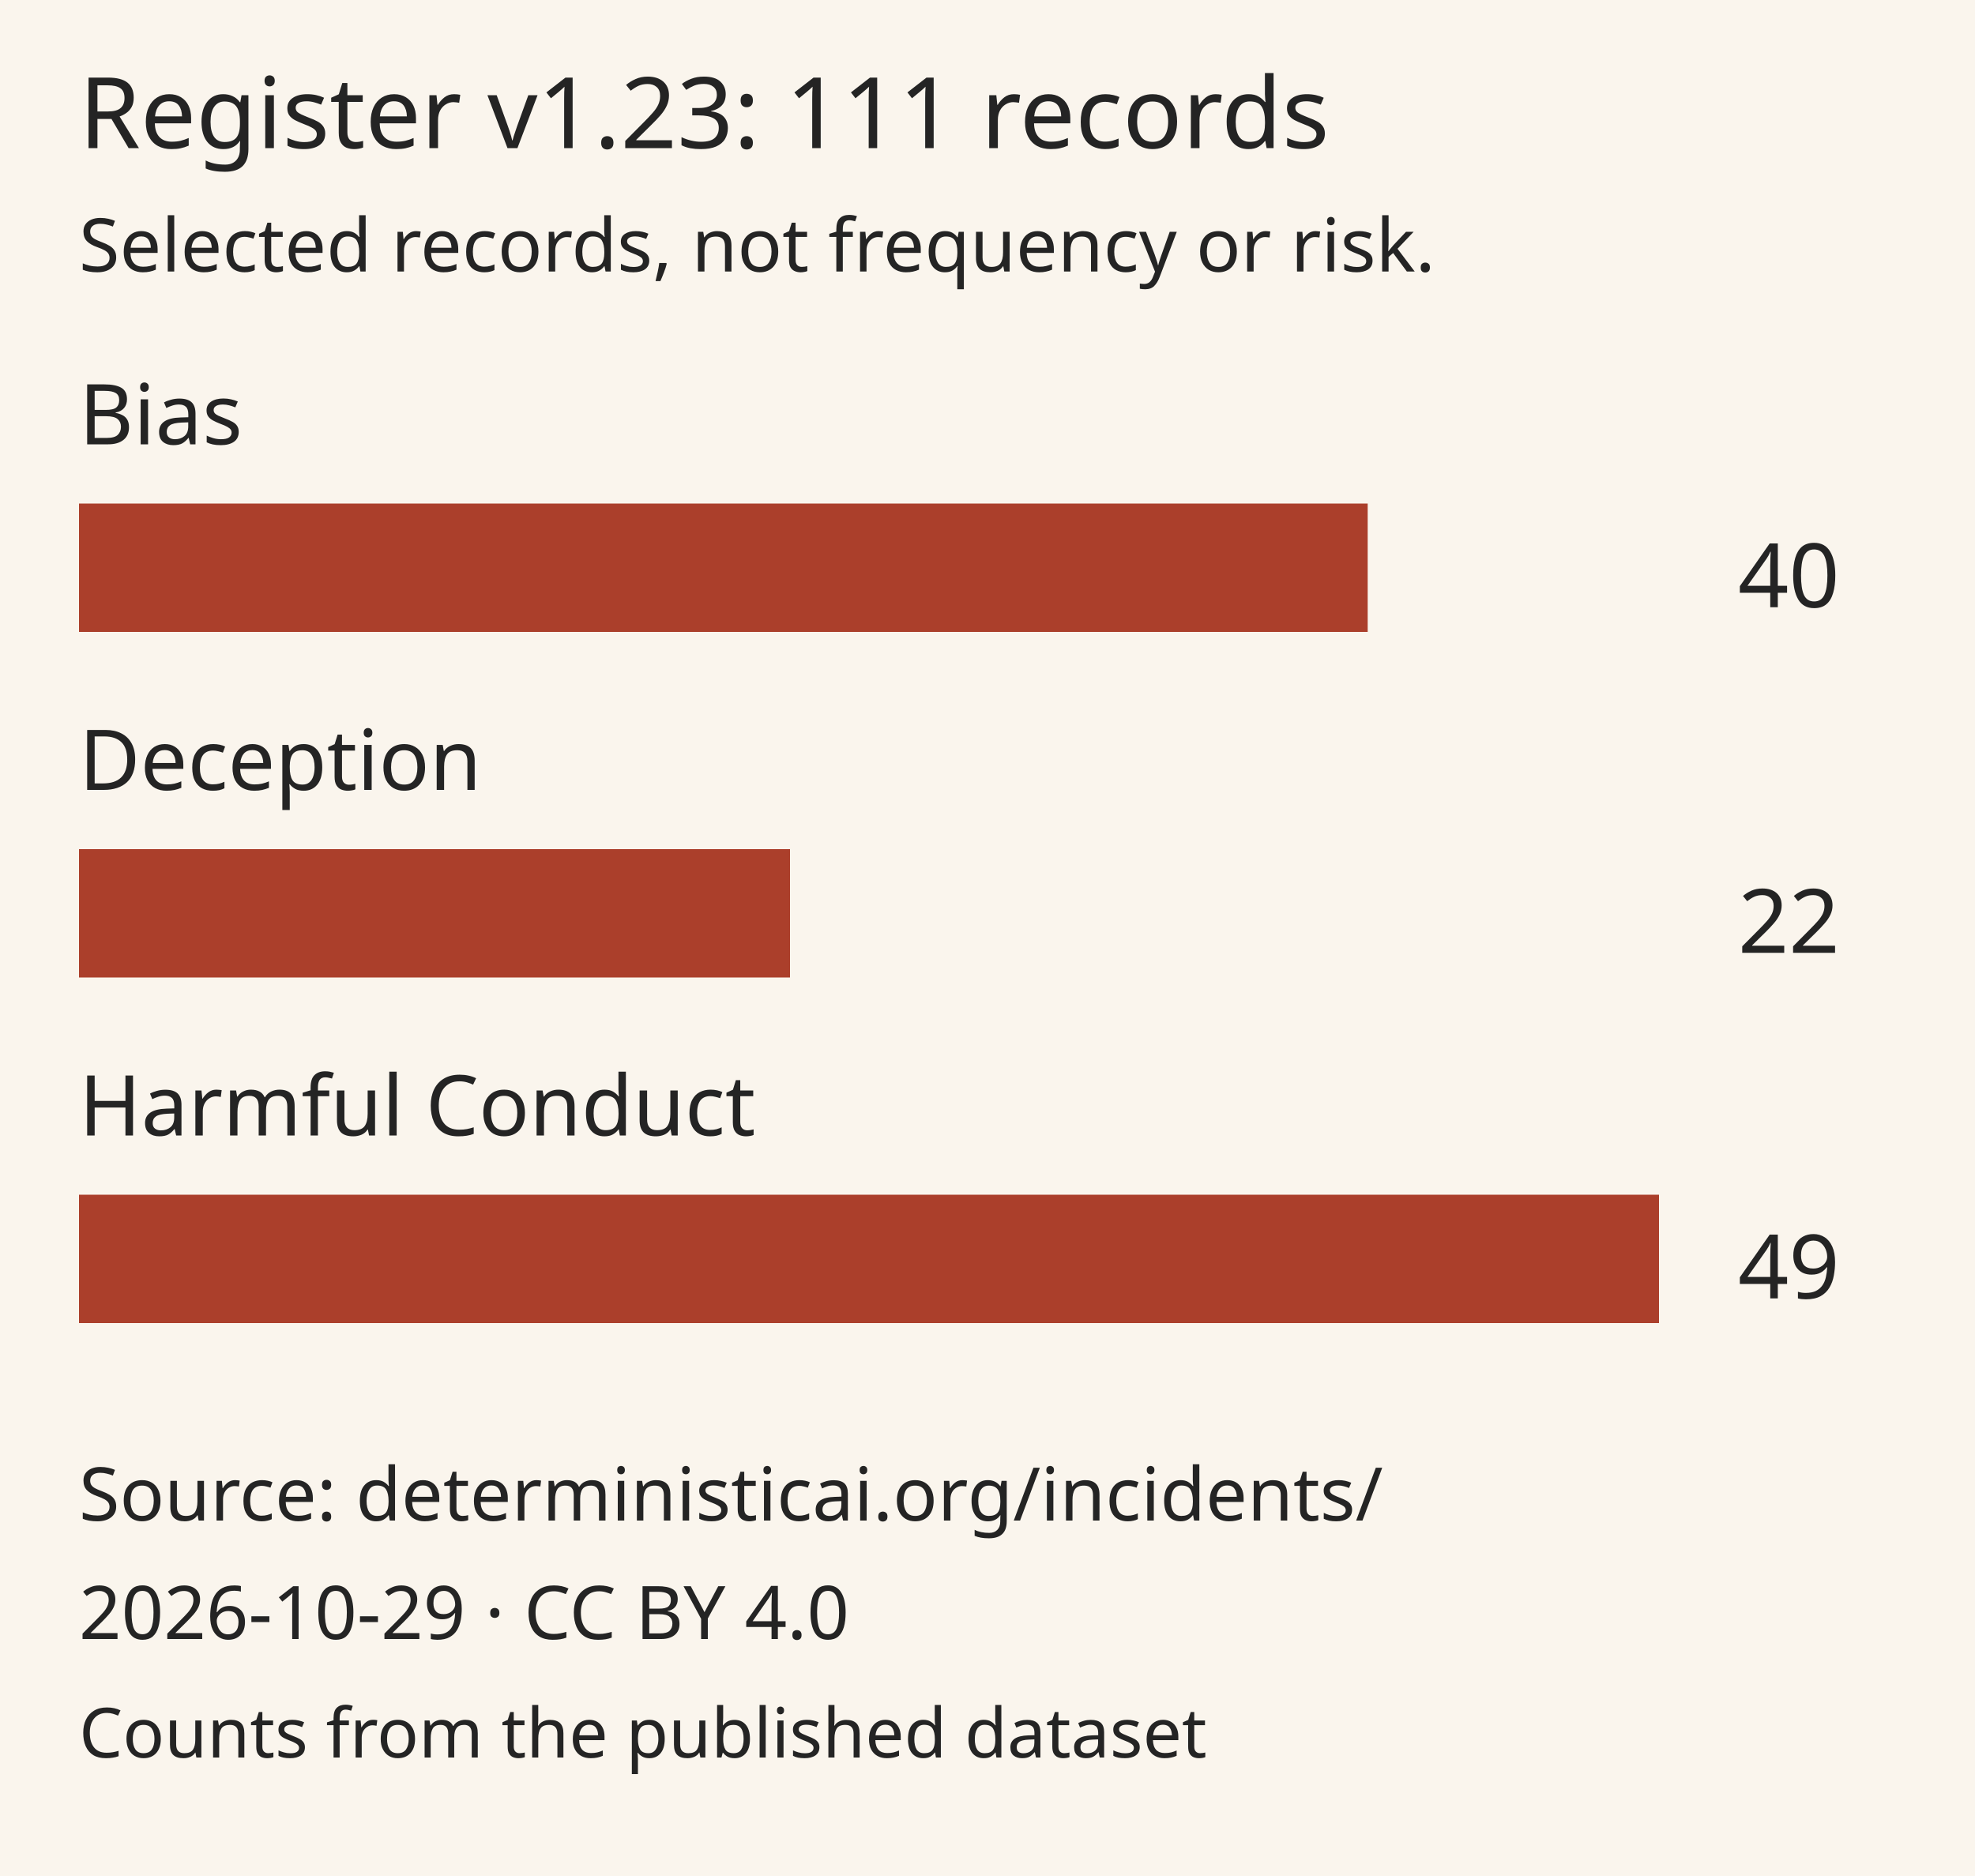
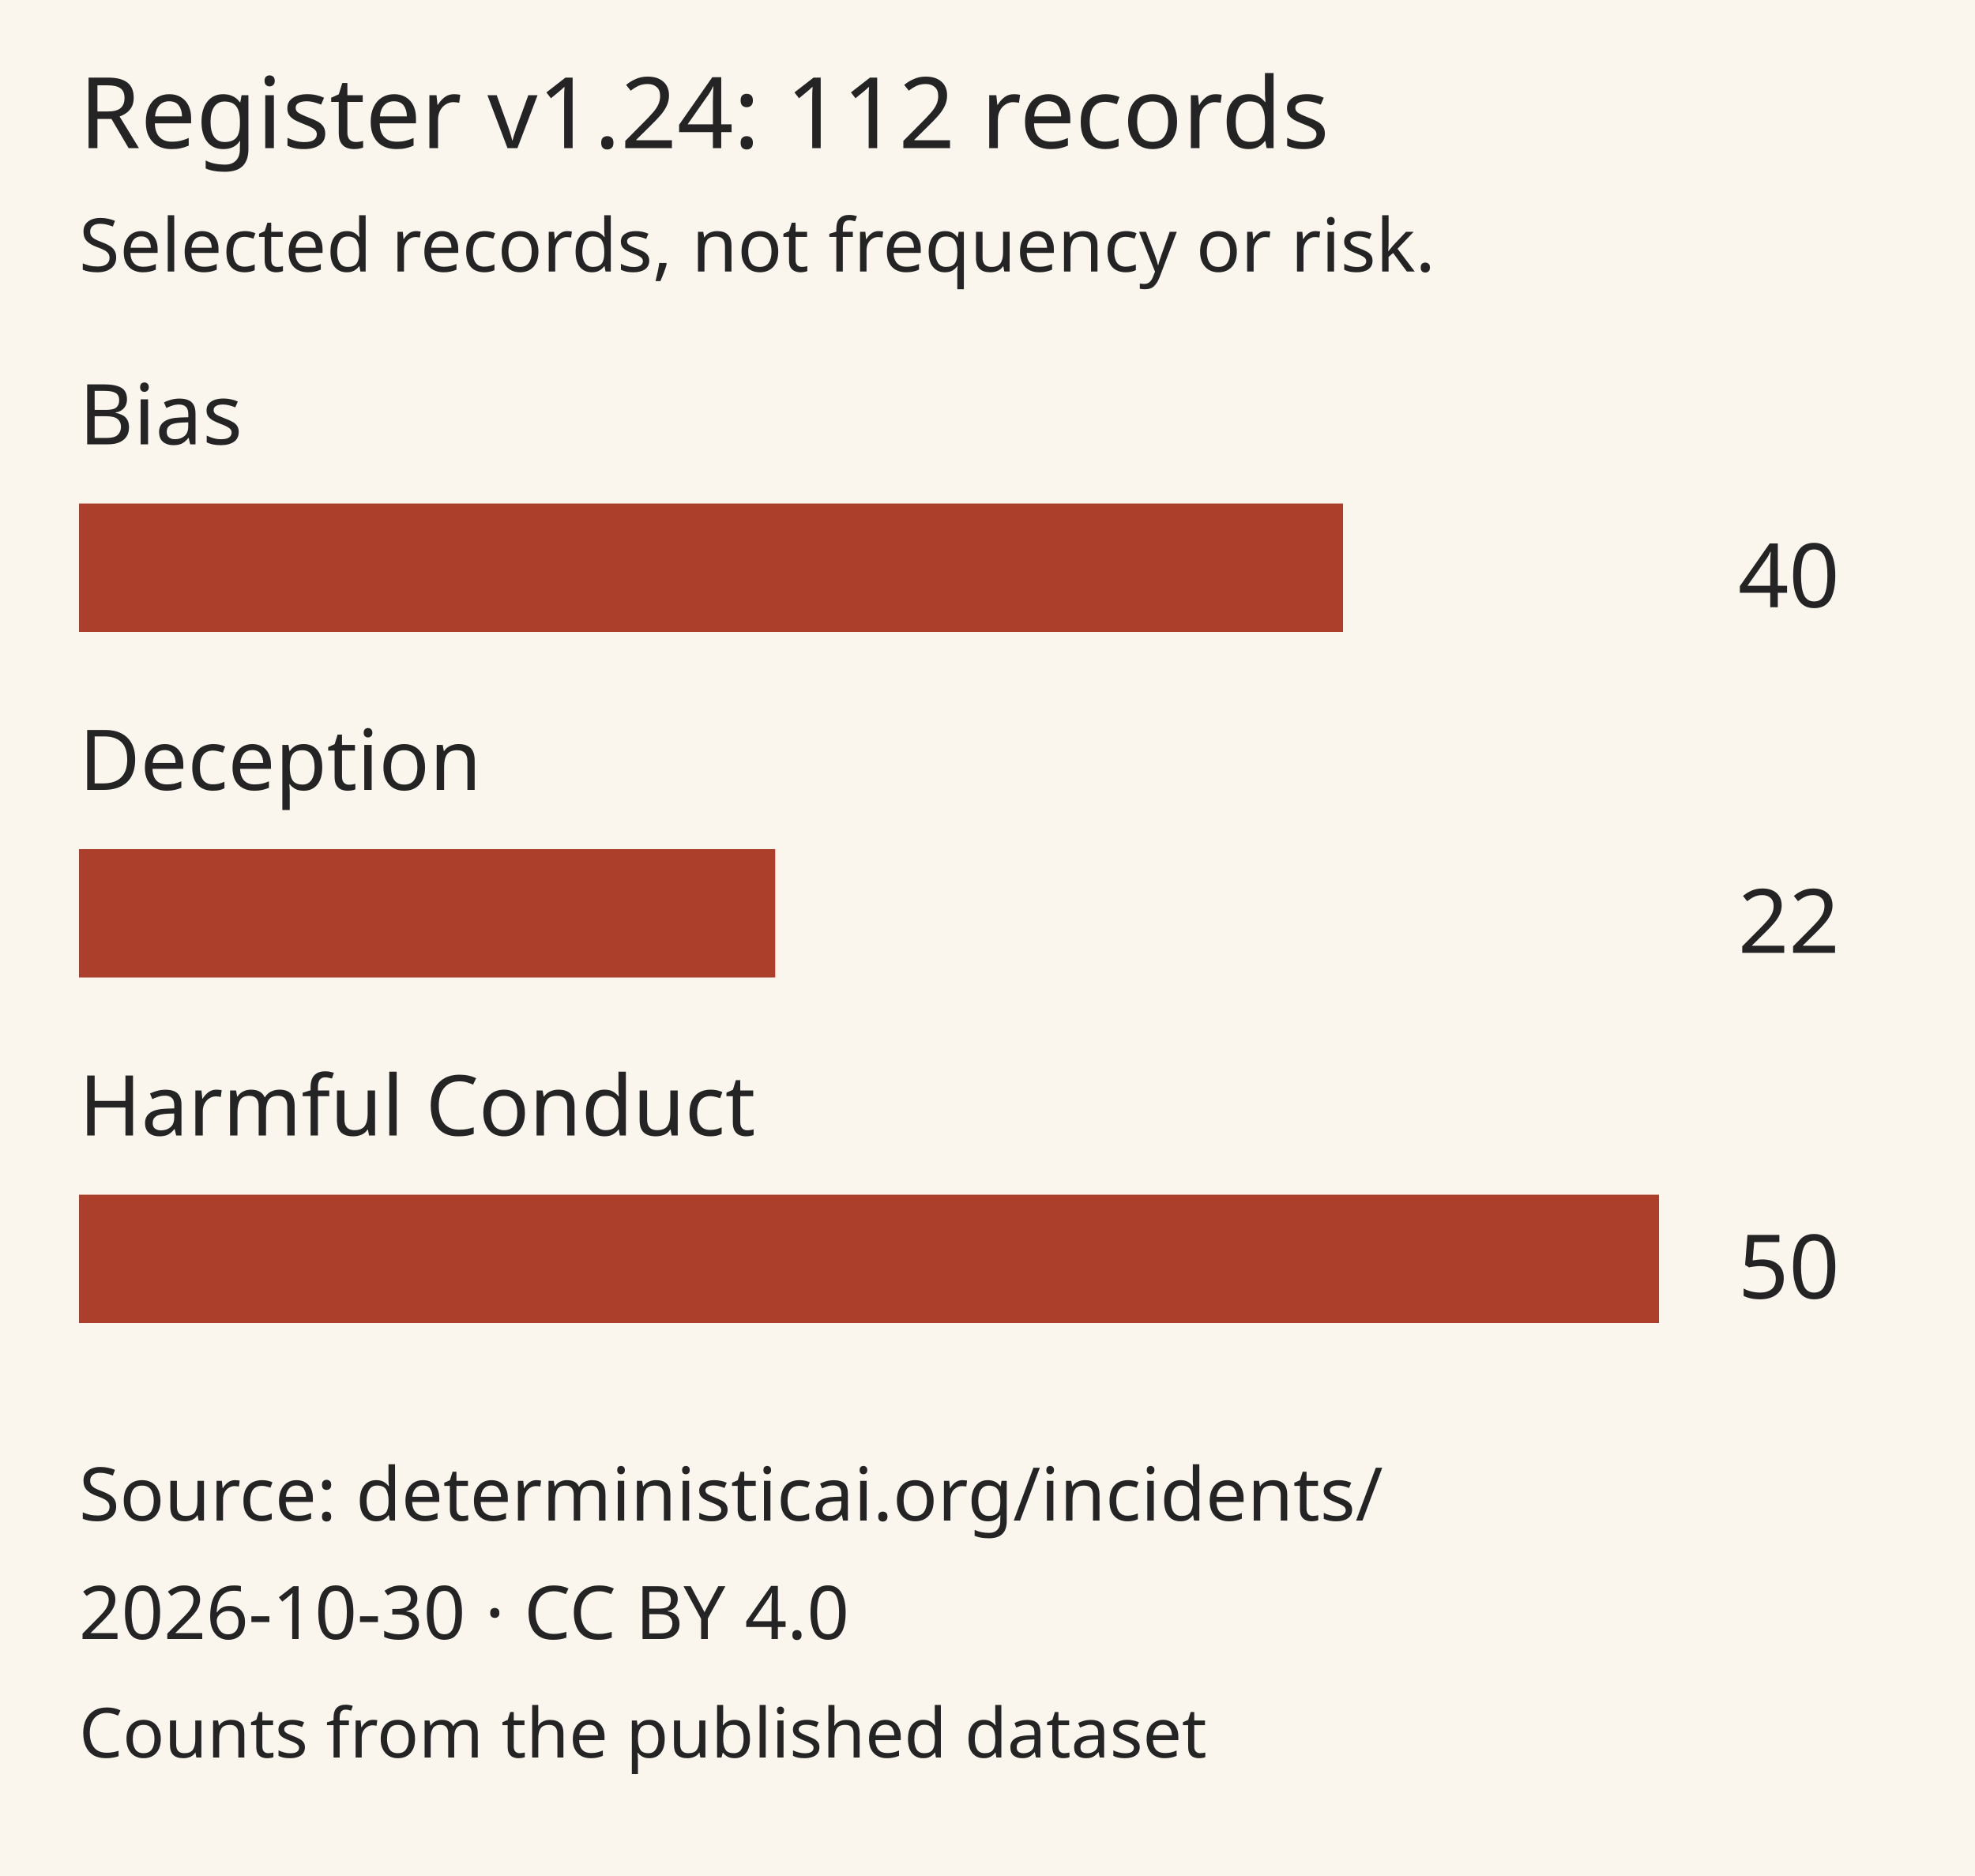
<svg xmlns="http://www.w3.org/2000/svg" viewBox="0 0 400 380">
  <rect width="400" height="380" fill="#faf5ed" />
  <g font-family="sans-serif" fill="#242424">
-     <text x="16" y="30" font-size="20">Register v1.23: 111 records</text>
+     <text x="16" y="30" font-size="20">Register v1.24: 112 records</text>
    <text x="16" y="55" font-size="15">Selected records, not frequency or risk.</text>
    <text x="16" y="90" font-size="17">Bias</text>
-     <rect x="16" y="102" width="261" height="26" fill="#ab3f2b" />
+     <rect x="16" y="102" width="256" height="26" fill="#ab3f2b" />
    <text x="352" y="123" font-size="18">40</text>
    <text x="16" y="160" font-size="17">Deception</text>
-     <rect x="16" y="172" width="144" height="26" fill="#ab3f2b" />
+     <rect x="16" y="172" width="141" height="26" fill="#ab3f2b" />
    <text x="352" y="193" font-size="18">22</text>
    <text x="16" y="230" font-size="17">Harmful Conduct</text>
    <rect x="16" y="242" width="320" height="26" fill="#ab3f2b" />
-     <text x="352" y="263" font-size="18">49</text>
+     <text x="352" y="263" font-size="18">50</text>
    <text x="16" y="308" font-size="15">Source: deterministicai.org/incidents/</text>
-     <text x="16" y="332" font-size="15">2026-10-29 · CC BY 4.0</text>
+     <text x="16" y="332" font-size="15">2026-10-30 · CC BY 4.0</text>
    <text x="16" y="356" font-size="14">Counts from the published dataset</text>
  </g>
</svg>
